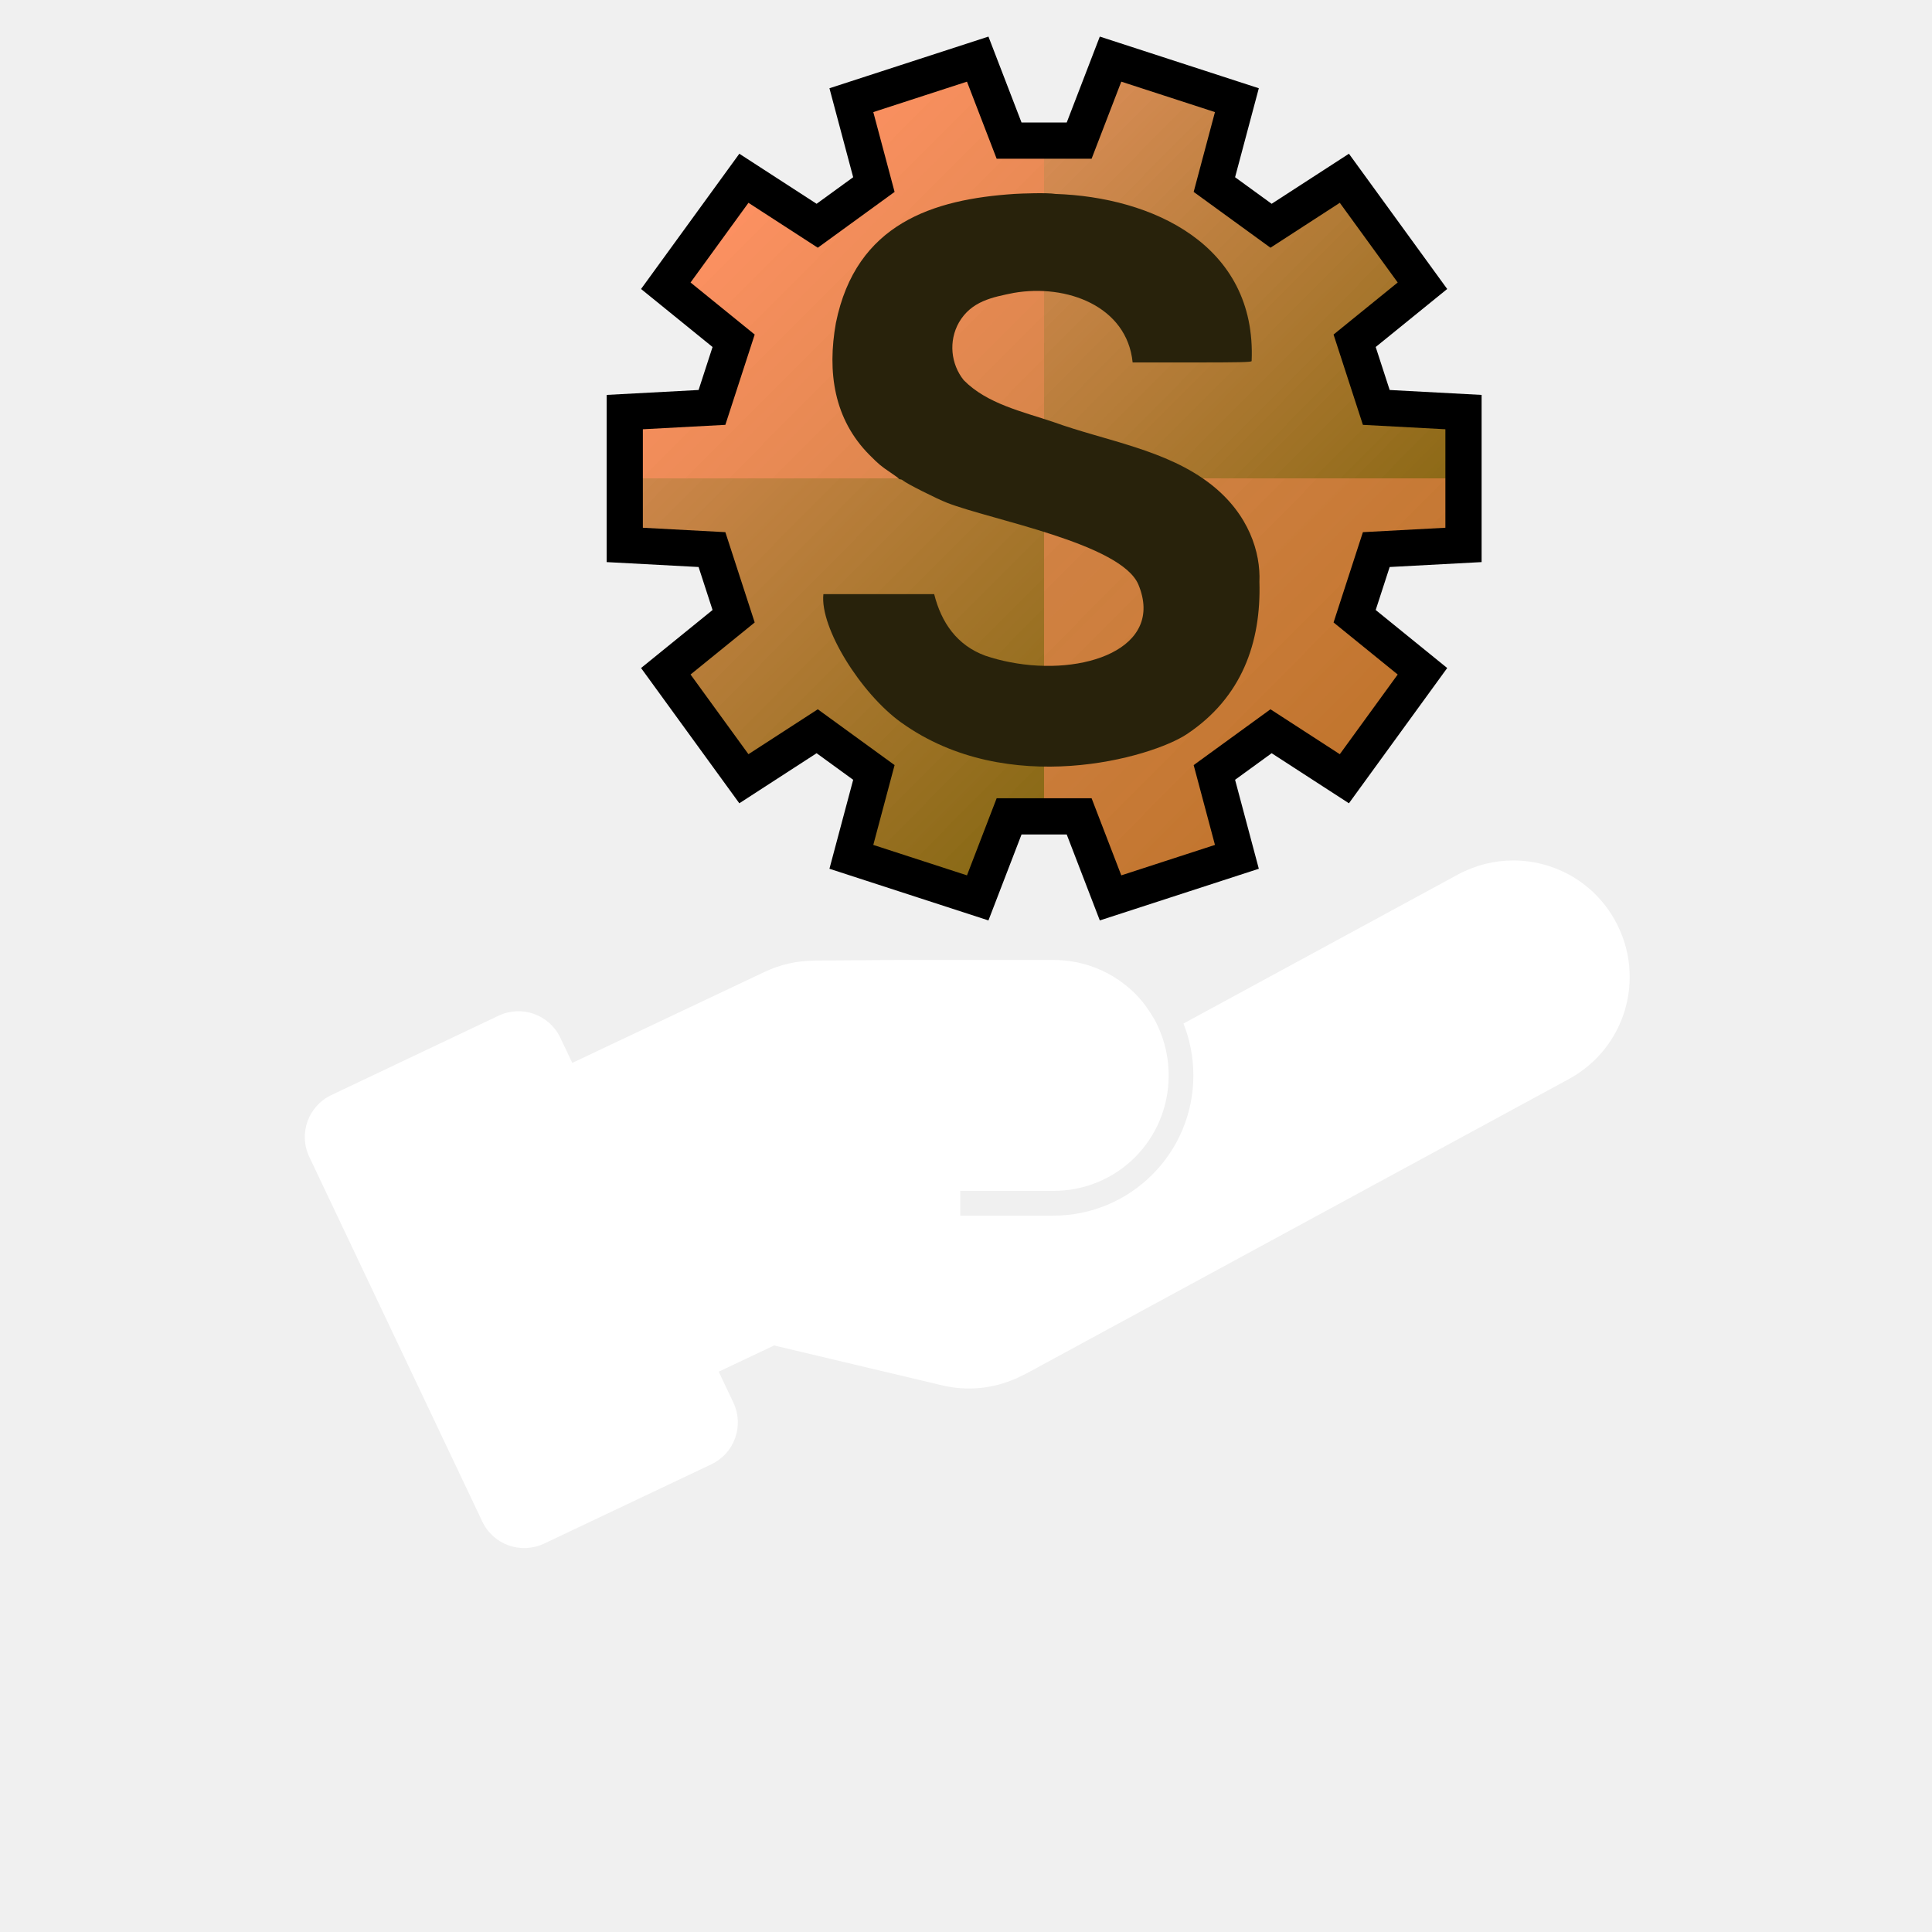
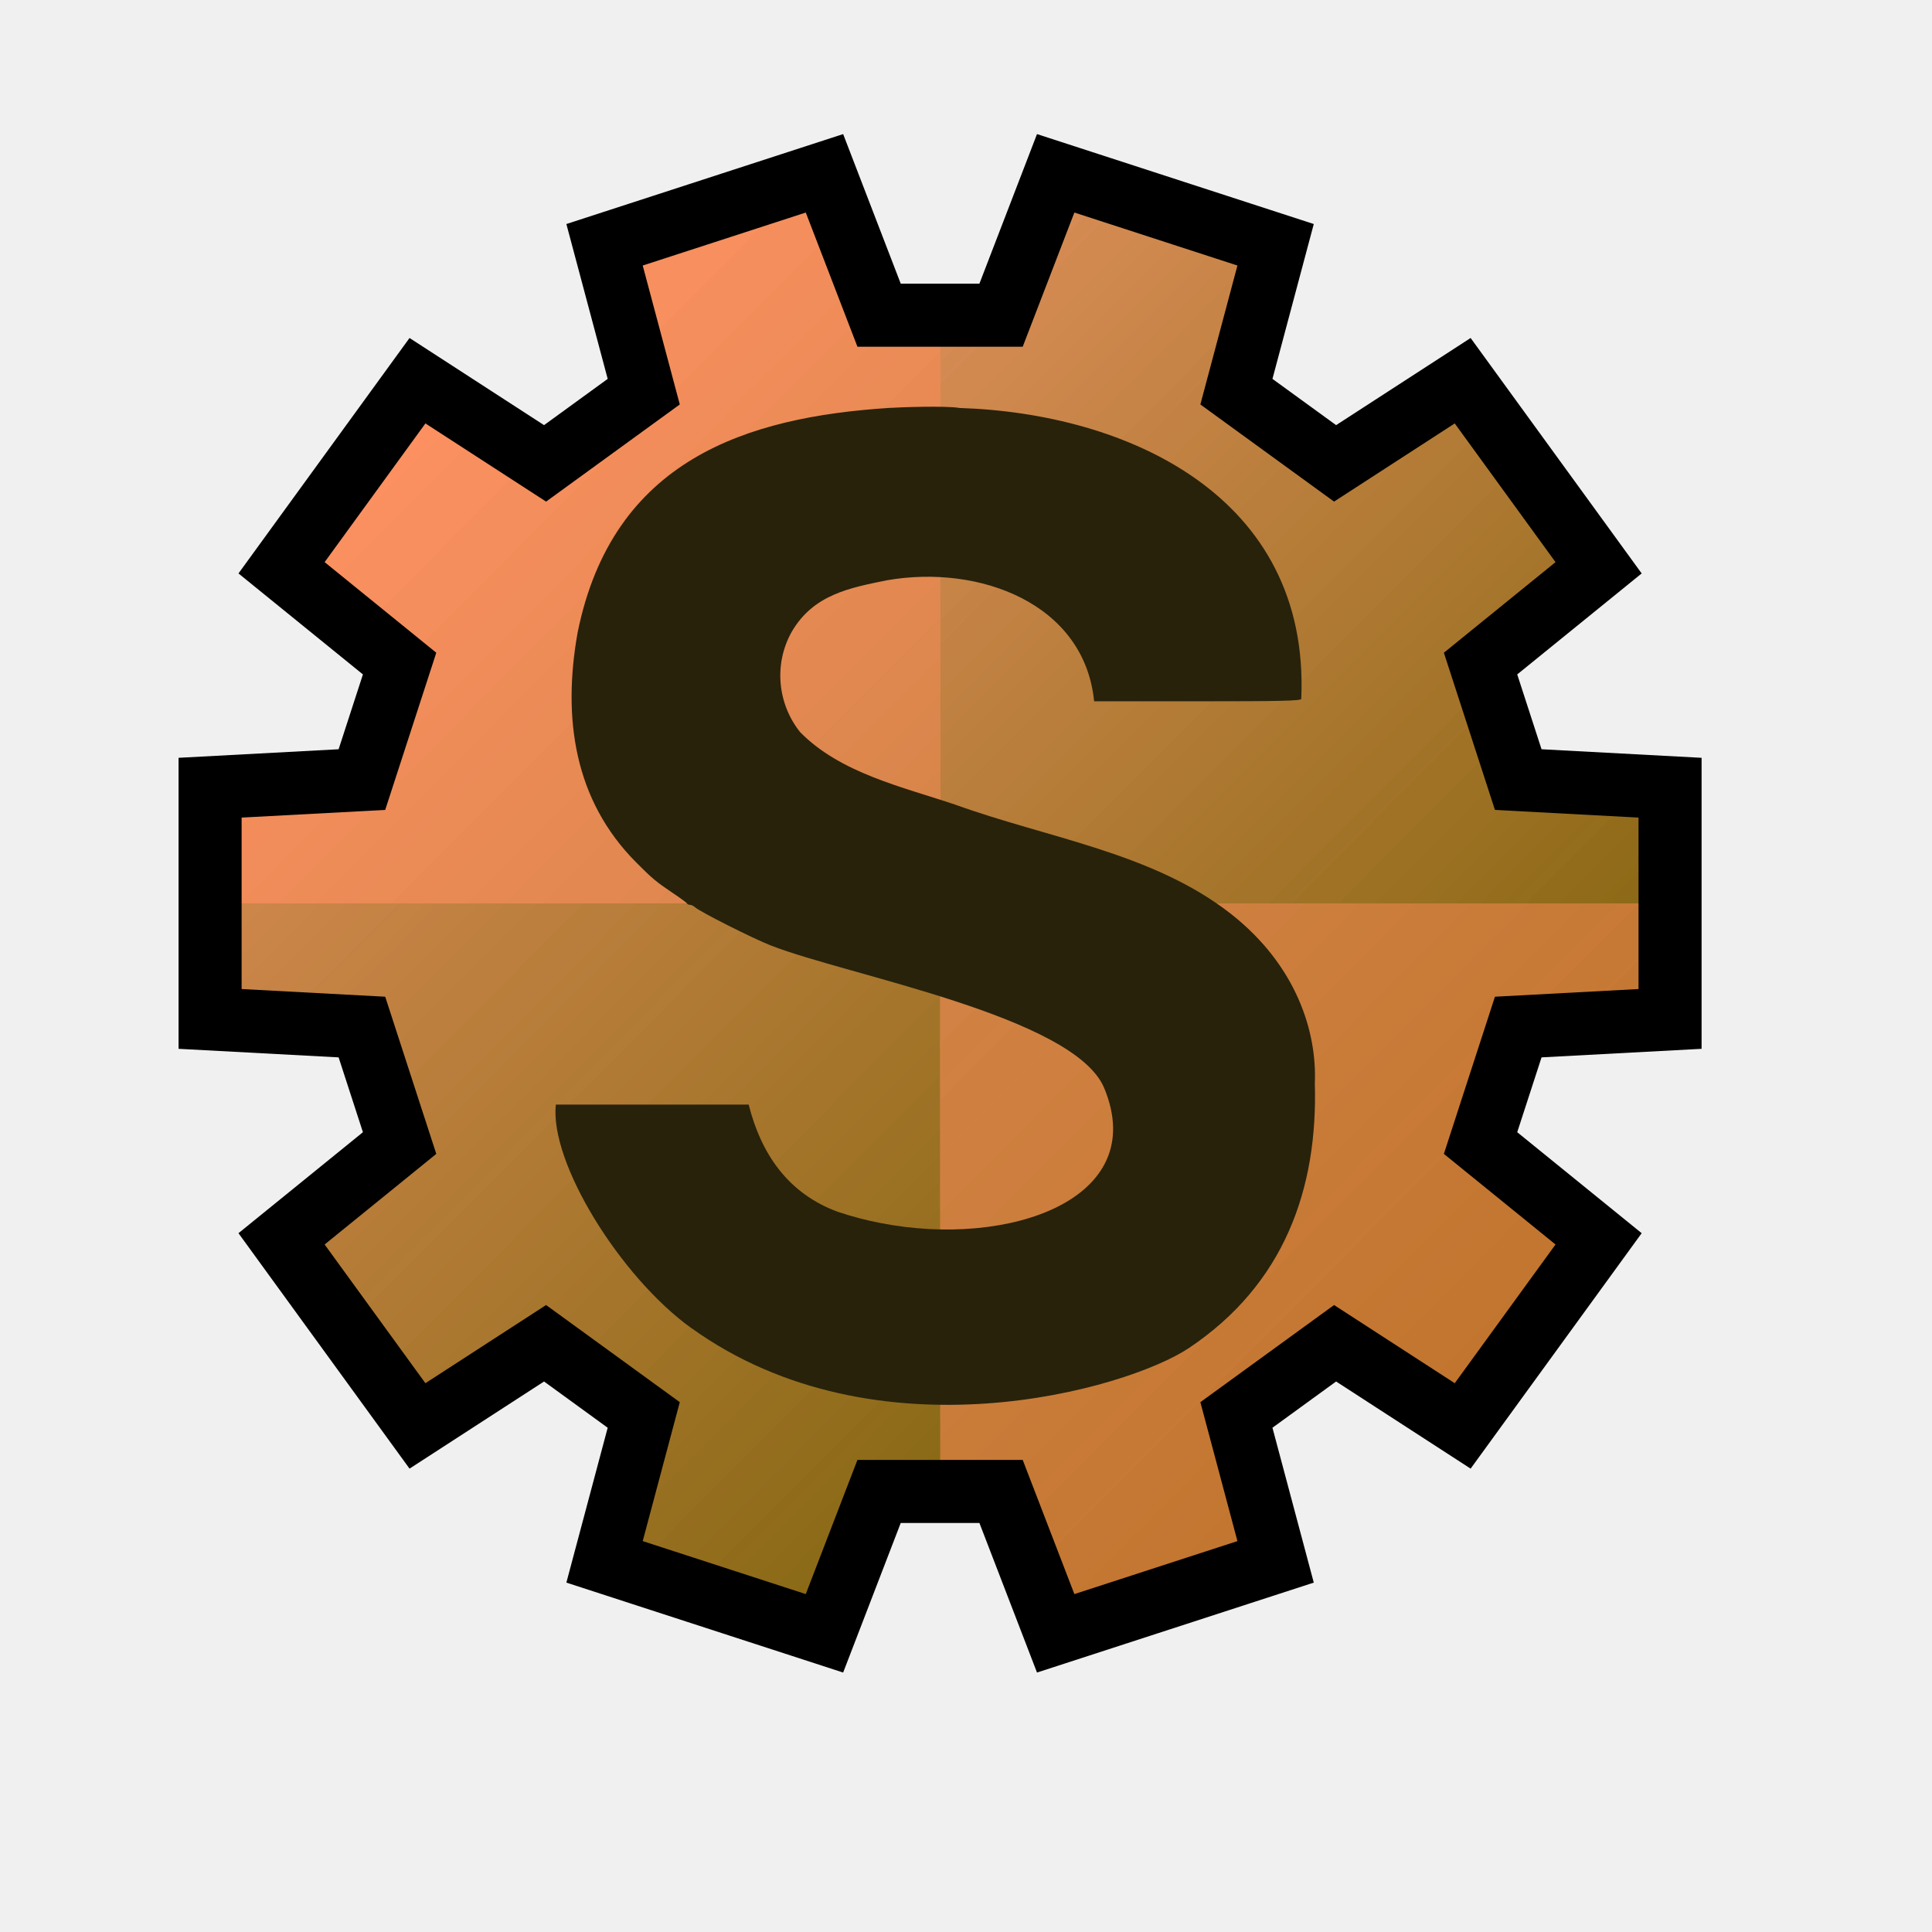
<svg xmlns="http://www.w3.org/2000/svg" xmlns:xlink="http://www.w3.org/1999/xlink" viewBox="0 0 32 32" version="1.1" id="svg3">
  <defs id="defs3">
-     <linearGradient xlink:href="#linearGradient7" id="linearGradient8" x1="40.389" y1="66.055" x2="73.067" y2="98.734" gradientUnits="userSpaceOnUse" gradientTransform="matrix(0.187406,0,0,0.1882941,3.60096,-10.66541)" />
    <linearGradient id="linearGradient7">
      <stop style="stop-color:#4bbfea;stop-opacity:1;" offset="0" id="stop7" />
      <stop style="stop-color:#4d9dda;stop-opacity:1;" offset="1" id="stop8" />
    </linearGradient>
-     <linearGradient xlink:href="#linearGradient9" id="linearGradient10" x1="73.067" y1="61.233" x2="110.567" y2="98.734" gradientUnits="userSpaceOnUse" gradientTransform="matrix(0.187406,0,0,0.1882941,3.60096,-10.66541)" />
    <linearGradient id="linearGradient9">
      <stop style="stop-color:#5aaade;stop-opacity:1;" offset="0" id="stop9" />
      <stop style="stop-color:#496bbf;stop-opacity:1;" offset="1" id="stop10" />
    </linearGradient>
-     <linearGradient xlink:href="#linearGradient13" id="linearGradient14" x1="73.067" y1="98.734" x2="105.745" y2="131.411" gradientUnits="userSpaceOnUse" gradientTransform="matrix(0.187406,0,0,0.1882941,3.60096,-10.66541)" />
    <linearGradient id="linearGradient13">
      <stop style="stop-color:#4d9dda;stop-opacity:1;" offset="0" id="stop13" />
      <stop style="stop-color:#3b86d0;stop-opacity:1;" offset="1" id="stop14" />
    </linearGradient>
-     <linearGradient xlink:href="#linearGradient11" id="linearGradient12" x1="35.567" y1="98.734" x2="73.067" y2="136.234" gradientUnits="userSpaceOnUse" gradientTransform="matrix(0.187406,0,0,0.1882941,3.60096,-10.66541)" />
    <linearGradient id="linearGradient11">
      <stop style="stop-color:#559dd8;stop-opacity:1;" offset="0" id="stop11" />
      <stop style="stop-color:#4a65bc;stop-opacity:1;" offset="1" id="stop12" />
    </linearGradient>
    <filter style="color-interpolation-filters:sRGB;" id="filter3" x="0" y="0" width="1" height="1">
      <feColorMatrix type="hueRotate" values="180" result="color1" id="feColorMatrix2" />
      <feColorMatrix values="1 0 0 0 0 0 1 0 0 0 0 0 1 0 0 -0.21 -0.72 -0.07 2 0 " result="fbSourceGraphic" id="feColorMatrix3" />
      <feColorMatrix result="fbSourceGraphicAlpha" in="fbSourceGraphic" values="0 0 0 -1 0 0 0 0 -1 0 0 0 0 -1 0 0 0 0 1 0" id="feColorMatrix4" />
      <feColorMatrix id="feColorMatrix5" type="hueRotate" values="180" result="color1" in="fbSourceGraphic" />
      <feColorMatrix id="feColorMatrix6" values="1 0 0 0 0 0 1 0 0 0 0 0 1 0 0 -0.21 -0.72 -0.07 2 0 " result="fbSourceGraphic" />
      <feColorMatrix result="fbSourceGraphicAlpha" in="fbSourceGraphic" values="0 0 0 -1 0 0 0 0 -1 0 0 0 0 -1 0 0 0 0 1 0" id="feColorMatrix7" />
      <feColorMatrix id="feColorMatrix8" type="hueRotate" values="180" result="color1" in="fbSourceGraphic" />
      <feColorMatrix id="feColorMatrix9" values="1 0 0 0 0 0 1 0 0 0 0 0 1 0 0 -0.21 -0.72 -0.07 2 0 " result="color2" />
    </filter>
+     <linearGradient xlink:href="#linearGradient7" id="linearGradient1742" gradientUnits="userSpaceOnUse" gradientTransform="matrix(0.187406,0,0,0.1882941,3.60096,-10.66541)" x1="40.389" y1="66.055" x2="73.067" y2="98.734" />
+     <filter style="color-interpolation-filters:sRGB" id="filter3-3" x="0" y="0" width="1" height="1">
+       <feColorMatrix type="hueRotate" values="180" result="color1" id="feColorMatrix2-6" />
+       <feColorMatrix values="1 0 0 0 0 0 1 0 0 0 0 0 1 0 0 -0.21 -0.72 -0.07 2 0 " result="fbSourceGraphic" id="feColorMatrix3-7" />
+       <feColorMatrix result="fbSourceGraphicAlpha" in="fbSourceGraphic" values="0 0 0 -1 0 0 0 0 -1 0 0 0 0 -1 0 0 0 0 1 0" id="feColorMatrix4-5" />
+       <feColorMatrix id="feColorMatrix5-3" type="hueRotate" values="180" result="color1" in="fbSourceGraphic" />
+       <feColorMatrix id="feColorMatrix6-5" values="1 0 0 0 0 0 1 0 0 0 0 0 1 0 0 -0.21 -0.72 -0.07 2 0 " result="fbSourceGraphic" />
+       <feColorMatrix result="fbSourceGraphicAlpha" in="fbSourceGraphic" values="0 0 0 -1 0 0 0 0 -1 0 0 0 0 -1 0 0 0 0 1 0" id="feColorMatrix7-6" />
+       <feColorMatrix id="feColorMatrix8-2" type="hueRotate" values="180" result="color1" in="fbSourceGraphic" />
+       <feColorMatrix id="feColorMatrix9-9" values="1 0 0 0 0 0 1 0 0 0 0 0 1 0 0 -0.21 -0.72 -0.07 2 0 " result="color2" />
+     </filter>
+     <linearGradient xlink:href="#linearGradient9" id="linearGradient1744" gradientUnits="userSpaceOnUse" gradientTransform="matrix(0.187406,0,0,0.1882941,3.60096,-10.66541)" x1="73.067" y1="61.233" x2="110.567" y2="98.734" />
+     <filter style="color-interpolation-filters:sRGB" id="filter1080" x="0" y="0" width="1" height="1">
+       <feColorMatrix type="hueRotate" values="180" result="color1" id="feColorMatrix1064" />
+       <feColorMatrix values="1 0 0 0 0 0 1 0 0 0 0 0 1 0 0 -0.21 -0.72 -0.07 2 0 " result="fbSourceGraphic" id="feColorMatrix1066" />
+       <feColorMatrix result="fbSourceGraphicAlpha" in="fbSourceGraphic" values="0 0 0 -1 0 0 0 0 -1 0 0 0 0 -1 0 0 0 0 1 0" id="feColorMatrix1068" />
+       <feColorMatrix id="feColorMatrix1070" type="hueRotate" values="180" result="color1" in="fbSourceGraphic" />
+       <feColorMatrix id="feColorMatrix1072" values="1 0 0 0 0 0 1 0 0 0 0 0 1 0 0 -0.21 -0.72 -0.07 2 0 " result="fbSourceGraphic" />
+       <feColorMatrix result="fbSourceGraphicAlpha" in="fbSourceGraphic" values="0 0 0 -1 0 0 0 0 -1 0 0 0 0 -1 0 0 0 0 1 0" id="feColorMatrix1074" />
+       <feColorMatrix id="feColorMatrix1076" type="hueRotate" values="180" result="color1" in="fbSourceGraphic" />
+       <feColorMatrix id="feColorMatrix1078" values="1 0 0 0 0 0 1 0 0 0 0 0 1 0 0 -0.21 -0.72 -0.07 2 0 " result="color2" />
+     </filter>
+     <linearGradient xlink:href="#linearGradient13" id="linearGradient1746" gradientUnits="userSpaceOnUse" gradientTransform="matrix(0.187406,0,0,0.1882941,3.60096,-10.66541)" x1="73.067" y1="98.734" x2="105.745" y2="131.411" />
+     <filter style="color-interpolation-filters:sRGB" id="filter1102" x="0" y="0" width="1" height="1">
+       <feColorMatrix type="hueRotate" values="180" result="color1" id="feColorMatrix1086" />
+       <feColorMatrix values="1 0 0 0 0 0 1 0 0 0 0 0 1 0 0 -0.21 -0.72 -0.07 2 0 " result="fbSourceGraphic" id="feColorMatrix1088" />
+       <feColorMatrix result="fbSourceGraphicAlpha" in="fbSourceGraphic" values="0 0 0 -1 0 0 0 0 -1 0 0 0 0 -1 0 0 0 0 1 0" id="feColorMatrix1090" />
+       <feColorMatrix id="feColorMatrix1092" type="hueRotate" values="180" result="color1" in="fbSourceGraphic" />
+       <feColorMatrix id="feColorMatrix1094" values="1 0 0 0 0 0 1 0 0 0 0 0 1 0 0 -0.21 -0.72 -0.07 2 0 " result="fbSourceGraphic" />
+       <feColorMatrix result="fbSourceGraphicAlpha" in="fbSourceGraphic" values="0 0 0 -1 0 0 0 0 -1 0 0 0 0 -1 0 0 0 0 1 0" id="feColorMatrix1096" />
+       <feColorMatrix id="feColorMatrix1098" type="hueRotate" values="180" result="color1" in="fbSourceGraphic" />
+       <feColorMatrix id="feColorMatrix1100" values="1 0 0 0 0 0 1 0 0 0 0 0 1 0 0 -0.21 -0.72 -0.07 2 0 " result="color2" />
+     </filter>
+     <linearGradient xlink:href="#linearGradient11" id="linearGradient1748" gradientUnits="userSpaceOnUse" gradientTransform="matrix(0.187406,0,0,0.1882941,3.60096,-10.66541)" x1="35.567" y1="98.734" x2="73.067" y2="136.234" />
+     <filter style="color-interpolation-filters:sRGB" id="filter1124" x="0" y="0" width="1" height="1">
+       <feColorMatrix type="hueRotate" values="180" result="color1" id="feColorMatrix1108" />
+       <feColorMatrix values="1 0 0 0 0 0 1 0 0 0 0 0 1 0 0 -0.21 -0.72 -0.07 2 0 " result="fbSourceGraphic" id="feColorMatrix1110" />
+       <feColorMatrix result="fbSourceGraphicAlpha" in="fbSourceGraphic" values="0 0 0 -1 0 0 0 0 -1 0 0 0 0 -1 0 0 0 0 1 0" id="feColorMatrix1112" />
+       <feColorMatrix id="feColorMatrix1114" type="hueRotate" values="180" result="color1" in="fbSourceGraphic" />
+       <feColorMatrix id="feColorMatrix1116" values="1 0 0 0 0 0 1 0 0 0 0 0 1 0 0 -0.21 -0.72 -0.07 2 0 " result="fbSourceGraphic" />
+       <feColorMatrix result="fbSourceGraphicAlpha" in="fbSourceGraphic" values="0 0 0 -1 0 0 0 0 -1 0 0 0 0 -1 0 0 0 0 1 0" id="feColorMatrix1118" />
+       <feColorMatrix id="feColorMatrix1120" type="hueRotate" values="180" result="color1" in="fbSourceGraphic" />
+       <feColorMatrix id="feColorMatrix1122" values="1 0 0 0 0 0 1 0 0 0 0 0 1 0 0 -0.21 -0.72 -0.07 2 0 " result="color2" />
+     </filter>
  </defs>
  <g data-name="Layer 43" id="Layer_43">
-     <path id="rect2467" style="fill:#ffffff;stroke-width:66.142" d="M 25.064 14.252 C 24.754 14.252 24.44 14.327 24.146 14.486 L 19.602 16.953 C 19.707 17.219 19.766 17.509 19.766 17.812 C 19.766 19.095 18.728 20.135 17.445 20.135 L 15.904 20.135 L 15.904 19.725 L 17.445 19.725 C 18.508 19.725 19.357 18.876 19.357 17.812 C 19.357 17.571 19.313 17.341 19.232 17.129 C 19.203 17.051 19.17 16.975 19.131 16.902 C 19.13 16.901 19.13 16.9 19.129 16.898 C 19.113 16.87 19.095 16.842 19.078 16.814 C 19.056 16.778 19.032 16.742 19.008 16.707 C 18.981 16.668 18.954 16.63 18.924 16.594 C 18.885 16.547 18.844 16.5 18.801 16.457 C 18.758 16.414 18.711 16.373 18.664 16.334 C 18.334 16.062 17.91 15.9 17.445 15.9 L 14.896 15.9 L 13.49 15.91 L 13.488 15.912 C 13.212 15.912 12.931 15.971 12.664 16.098 L 9.479 17.605 L 9.281 17.189 C 9.098 16.804 8.641 16.641 8.256 16.824 L 5.49 18.137 C 5.105 18.319 4.94 18.777 5.123 19.162 L 7.988 25.201 C 8.171 25.587 8.628 25.749 9.014 25.566 L 11.781 24.254 C 12.167 24.071 12.329 23.614 12.146 23.229 L 11.904 22.719 L 12.822 22.285 L 15.602 22.945 C 16.025 23.046 16.446 22.998 16.814 22.838 L 16.816 22.838 C 16.818 22.837 16.819 22.837 16.82 22.836 C 16.86 22.819 16.899 22.799 16.938 22.779 C 16.957 22.77 16.977 22.762 16.996 22.752 L 25.984 17.873 C 26.923 17.364 27.267 16.198 26.758 15.26 C 26.408 14.615 25.748 14.252 25.064 14.252 z " />
-     <g transform="matrix(0.1767563,0,0,0.1767563,16.02076,8.471673)" id="g18065" style="fill:#ffffff;stroke:none" />
-     <g transform="matrix(0.1767563,0,0,0.1767563,16.02076,8.471673)" id="g18689" style="fill:#ffffff;stroke:none" />
-     <g id="g19531">
-       <path id="rect1" style="fill:url(#linearGradient8);stroke-width:0.268;stroke-linecap:square;stroke-miterlimit:1;paint-order:fill markers stroke;filter:url(#filter3)" d="m 16.193,0.979 -2.092,0.68 0.373,1.398 -0.939,0.682 -1.215,-0.787 -1.293,1.781 1.123,0.91 -0.357,1.105 -1.445,0.076 v 1.125 c 2.287,0.754 4.597,0.939 6.947,-0.025 0.817,-1.906 0.978,-3.77 0.508,-5.596 h -1.088 z" />
-       <path id="rect7" style="fill:url(#linearGradient10);stroke-width:0.268;stroke-linecap:square;stroke-miterlimit:1;paint-order:fill markers stroke;filter:url(#filter3)" d="M 18.394,0.979 17.875,2.329 h -0.58 v 5.596 c 2.224,0.71 4.532,0.775 6.945,0.023 V 6.825 L 22.797,6.749 22.437,5.643 23.56,4.733 22.268,2.952 21.053,3.739 20.113,3.057 20.486,1.659 Z" />
-       <path id="rect5" style="fill:url(#linearGradient14);stroke-width:0.268;stroke-linecap:square;stroke-miterlimit:1;paint-order:fill markers stroke;filter:url(#filter3)" d="M 17.295,7.925 C 16.36,9.79 16.588,11.657 16.976,13.522 h 0.898 l 0.52,1.35 2.092,-0.68 -0.373,-1.398 0.939,-0.682 1.215,0.787 1.293,-1.781 -1.123,-0.91 0.359,-1.105 1.443,-0.076 V 7.925 Z" />
-       <path id="rect6" style="fill:url(#linearGradient12);stroke-width:0.268;stroke-linecap:square;stroke-miterlimit:1;paint-order:fill markers stroke;filter:url(#filter3)" d="m 10.348,7.925 v 1.102 l 1.445,0.076 0.357,1.105 -1.123,0.91 1.293,1.781 1.215,-0.787 0.939,0.682 -0.373,1.398 2.092,0.68 0.521,-1.35 h 0.58 V 7.925 Z" />
-       <path style="fill:#28220b;stroke-width:0.094;stroke-linecap:square;stroke-miterlimit:1;paint-order:fill markers stroke" d="m 14.929,11.969 c -0.673,-0.483 -1.352,-1.574 -1.291,-2.128 h 1.835 c 0.118,0.47 0.376,0.847 0.848,1.02 0.138,0.046 0.263,0.079 0.408,0.107 1.218,0.239 2.565,-0.226 2.127,-1.284 C 18.572,9.001 16.41,8.611 15.687,8.328 15.518,8.263 15.007,8.005 14.961,7.962 14.948,7.95 14.927,7.94 14.915,7.94 c -0.013,0 -0.026,-0.006 -0.029,-0.013 -0.003,-0.007 -0.064,-0.052 -0.136,-0.1 C 14.595,7.723 14.554,7.689 14.403,7.537 13.811,6.943 13.7,6.162 13.845,5.349 c 0.334,-1.648 1.613,-2.049 2.958,-2.137 0.11,-0.007 0.543,-0.023 0.679,2.32e-4 1.588,0.051 3.333,0.834 3.249,2.768 -8.93e-4,0.019 -0.201,0.023 -0.99,0.023 h -0.981 c -0.093,-0.933 -1.094,-1.304 -1.969,-1.152 -0.356,0.072 -0.701,0.136 -0.907,0.488 -0.176,0.31 -0.135,0.691 0.078,0.957 0.383,0.391 0.976,0.522 1.478,0.691 0.875,0.317 1.879,0.456 2.622,1.039 0.628,0.494 0.819,1.129 0.798,1.611 0.03,1.006 -0.292,1.914 -1.198,2.52 -0.588,0.393 -2.97,1.077 -4.733,-0.189 z" id="path10" />
+     <g id="g1393" transform="matrix(1.430972,0,0,1.430972,-33.40732,-11.36681)">
+       <g id="g19531-2" transform="matrix(1.216408,0,0,1.216408,13.19042,8.758372)">
+         <path id="rect1-1" style="fill:url(#linearGradient1742);stroke-width:0.268;stroke-linecap:square;stroke-miterlimit:1;paint-order:fill markers stroke;filter:url(#filter3-3)" d="m 16.193,0.979 -2.092,0.68 0.373,1.398 -0.939,0.682 -1.215,-0.787 -1.293,1.781 1.123,0.91 -0.357,1.105 -1.445,0.076 v 1.125 c 2.287,0.754 4.597,0.939 6.947,-0.025 0.817,-1.906 0.978,-3.77 0.508,-5.596 h -1.088 z" />
+         <path id="rect7-2" style="fill:url(#linearGradient1744);stroke-width:0.268;stroke-linecap:square;stroke-miterlimit:1;paint-order:fill markers stroke;filter:url(#filter3-3)" d="M 18.394,0.979 17.875,2.329 h -0.58 v 5.596 c 2.224,0.71 4.532,0.775 6.945,0.023 V 6.825 L 22.797,6.749 22.437,5.643 23.56,4.733 22.268,2.952 21.053,3.739 20.113,3.057 20.486,1.659 Z" />
+         <path id="rect5-7" style="fill:url(#linearGradient1746);stroke-width:0.268;stroke-linecap:square;stroke-miterlimit:1;paint-order:fill markers stroke;filter:url(#filter3-3)" d="M 17.295,7.925 C 16.36,9.79 16.588,11.657 16.976,13.522 h 0.898 l 0.52,1.35 2.092,-0.68 -0.373,-1.398 0.939,-0.682 1.215,0.787 1.293,-1.781 -1.123,-0.91 0.359,-1.105 1.443,-0.076 V 7.925 Z" />
+         <path id="rect6-0" style="fill:url(#linearGradient1748);stroke-width:0.268;stroke-linecap:square;stroke-miterlimit:1;paint-order:fill markers stroke;filter:url(#filter3-3)" d="m 10.348,7.925 v 1.102 l 1.445,0.076 0.357,1.105 -1.123,0.91 1.293,1.781 1.215,-0.787 0.939,0.682 -0.373,1.398 2.092,0.68 0.521,-1.35 h 0.58 V 7.925 Z" />
+         <path style="fill:#28220b;stroke-width:0.094;stroke-linecap:square;stroke-miterlimit:1;paint-order:fill markers stroke" d="m 14.929,11.969 c -0.673,-0.483 -1.352,-1.574 -1.291,-2.128 h 1.835 c 0.118,0.47 0.376,0.847 0.848,1.02 0.138,0.046 0.263,0.079 0.408,0.107 1.218,0.239 2.565,-0.226 2.127,-1.284 C 18.572,9.001 16.41,8.611 15.687,8.328 15.518,8.263 15.007,8.005 14.961,7.962 14.948,7.95 14.927,7.94 14.915,7.94 c -0.013,0 -0.026,-0.006 -0.029,-0.013 -0.003,-0.007 -0.064,-0.052 -0.136,-0.1 C 14.595,7.723 14.554,7.689 14.403,7.537 13.811,6.943 13.7,6.162 13.845,5.349 c 0.334,-1.648 1.613,-2.049 2.958,-2.137 0.11,-0.007 0.543,-0.023 0.679,2.32e-4 1.588,0.051 3.333,0.834 3.249,2.768 -8.93e-4,0.019 -0.201,0.023 -0.99,0.023 h -0.981 c -0.093,-0.933 -1.094,-1.304 -1.969,-1.152 -0.356,0.072 -0.701,0.136 -0.907,0.488 -0.176,0.31 -0.135,0.691 0.078,0.957 0.383,0.391 0.976,0.522 1.478,0.691 0.875,0.317 1.879,0.456 2.622,1.039 0.628,0.494 0.819,1.129 0.798,1.611 0.03,1.006 -0.292,1.914 -1.198,2.52 -0.588,0.393 -2.97,1.077 -4.733,-0.189 z" id="path10-9" />
+       </g>
+       <g transform="matrix(0.2150077,0,0,0.2150077,34.22682,18.39906)" id="g10627-3" style="fill:#ffffff;stroke:none;stroke-width:3.395;stroke-miterlimit:4;stroke-dasharray:none;paint-order:markers stroke fill">
+         <path style="fill:none;stroke:#000000;stroke-width:3.395;stroke-linejoin:miter;stroke-miterlimit:4;stroke-dasharray:none;stroke-opacity:1;paint-order:markers stroke fill" d="m 31.126,-6.661 8.173,0.437 V 6.224 l -8.173,0.437 -2.029,6.245 6.355,5.157 -7.317,10.071 -6.869,-4.45 -5.312,3.86 2.11,7.908 -11.839,3.847 -2.941,-7.638 h -6.566 l -2.941,7.638 -11.839,-3.847 2.11,-7.908 -5.312,-3.86 -6.869,4.45 -7.317,-10.071 6.355,-5.157 -2.029,-6.245 -8.173,-0.437 V -6.224 l 8.173,-0.437 2.029,-6.245 -6.355,-5.157 7.317,-10.071 6.869,4.45 5.312,-3.86 -2.11,-7.908 11.839,-3.847 2.941,7.638 h 6.566 l 2.941,-7.638 11.839,3.847 -2.11,7.908 5.312,3.86 6.869,-4.45 7.317,10.071 -6.355,5.157 z" id="path10623-7" />
+       </g>
    </g>
-     <g transform="matrix(0.1767563,0,0,0.1767563,17.29387,7.925541)" id="g10627" style="fill:#ffffff;stroke:none;stroke-width:3.395;stroke-miterlimit:4;stroke-dasharray:none;paint-order:markers stroke fill">
-       <path style="fill:none;stroke:#000000;stroke-width:3.395;stroke-linejoin:miter;stroke-miterlimit:4;stroke-dasharray:none;stroke-opacity:1;paint-order:markers stroke fill" d="m 31.126,-6.661 8.173,0.437 V 6.224 l -8.173,0.437 -2.029,6.245 6.355,5.157 -7.317,10.071 -6.869,-4.45 -5.312,3.86 2.11,7.908 -11.839,3.847 -2.941,-7.638 h -6.566 l -2.941,7.638 -11.839,-3.847 2.11,-7.908 -5.312,-3.86 -6.869,4.45 -7.317,-10.071 6.355,-5.157 -2.029,-6.245 -8.173,-0.437 V -6.224 l 8.173,-0.437 2.029,-6.245 -6.355,-5.157 7.317,-10.071 6.869,4.45 5.312,-3.86 -2.11,-7.908 11.839,-3.847 2.941,7.638 h 6.566 l 2.941,-7.638 11.839,3.847 -2.11,7.908 5.312,3.86 6.869,-4.45 7.317,10.071 -6.355,5.157 z" id="path10623" />
-     </g>
-     <g transform="matrix(0.1767563,0,0,0.1767563,17.29413,7.925533)" id="g18491" style="fill:#ffffff;stroke:none" />
-     <g transform="matrix(0.1767563,0,0,0.1767563,17.29413,7.925533)" id="g19026" style="fill:#ffffff;stroke:none" />
  </g>
</svg>
